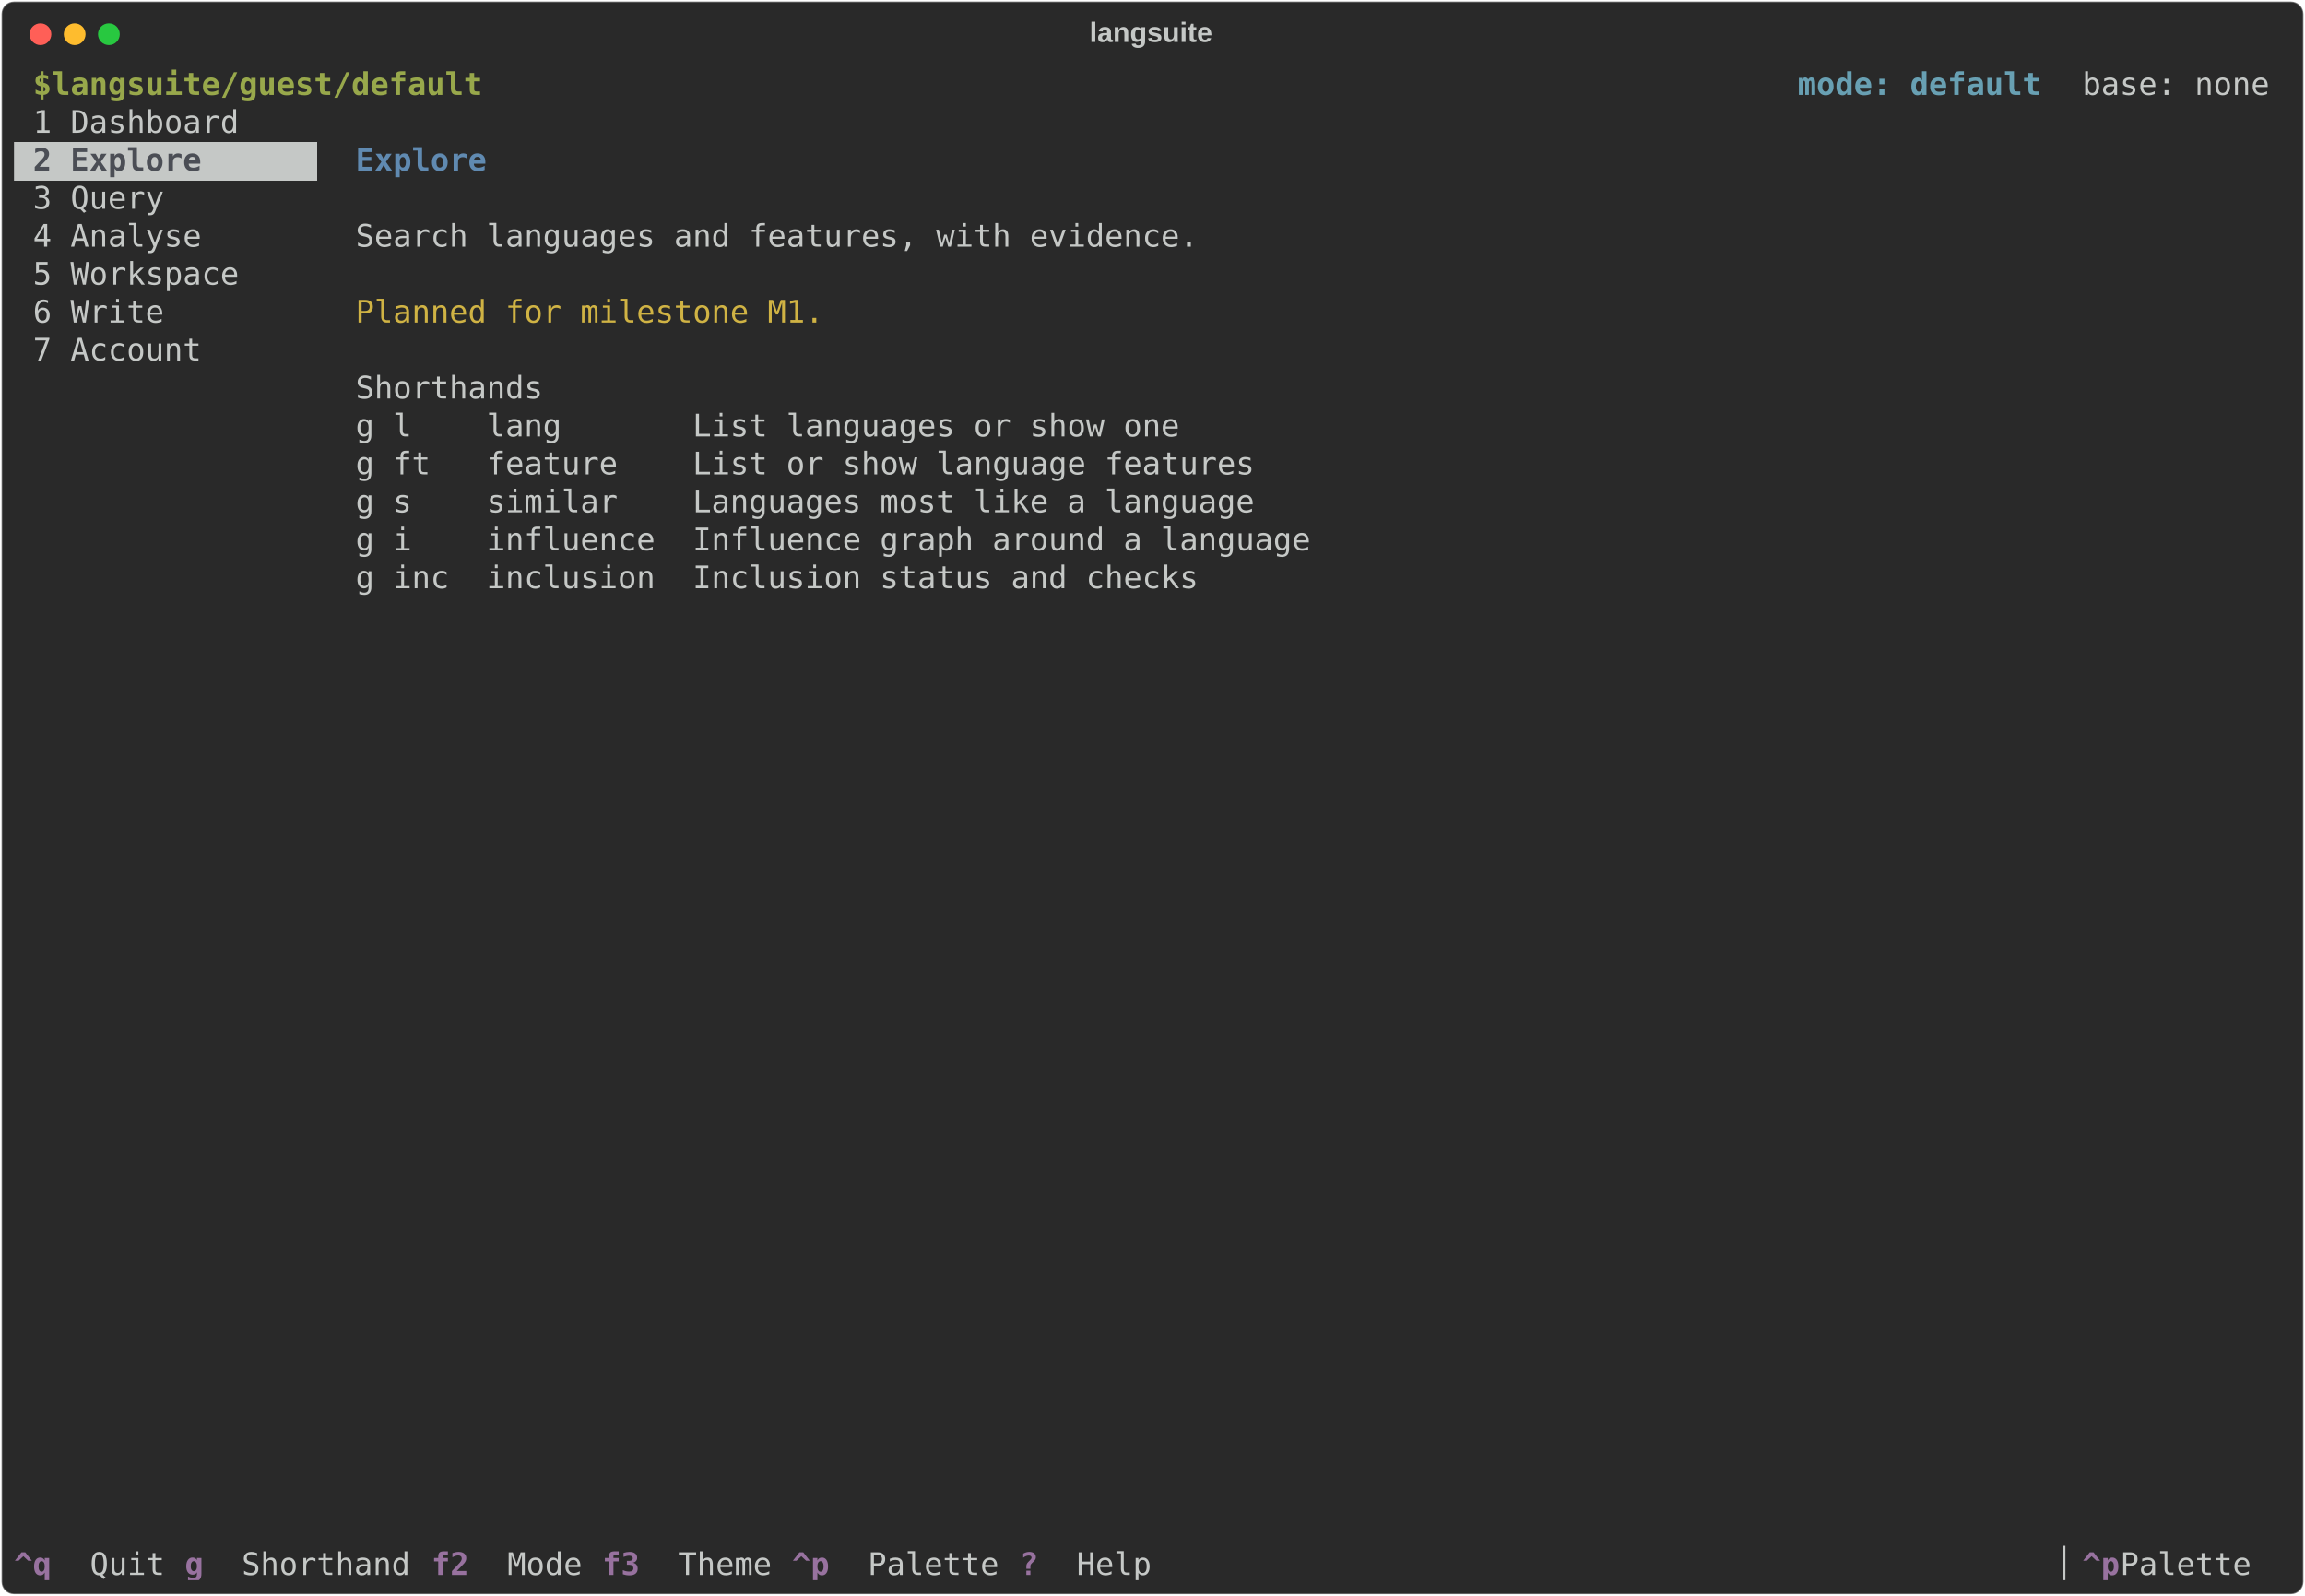
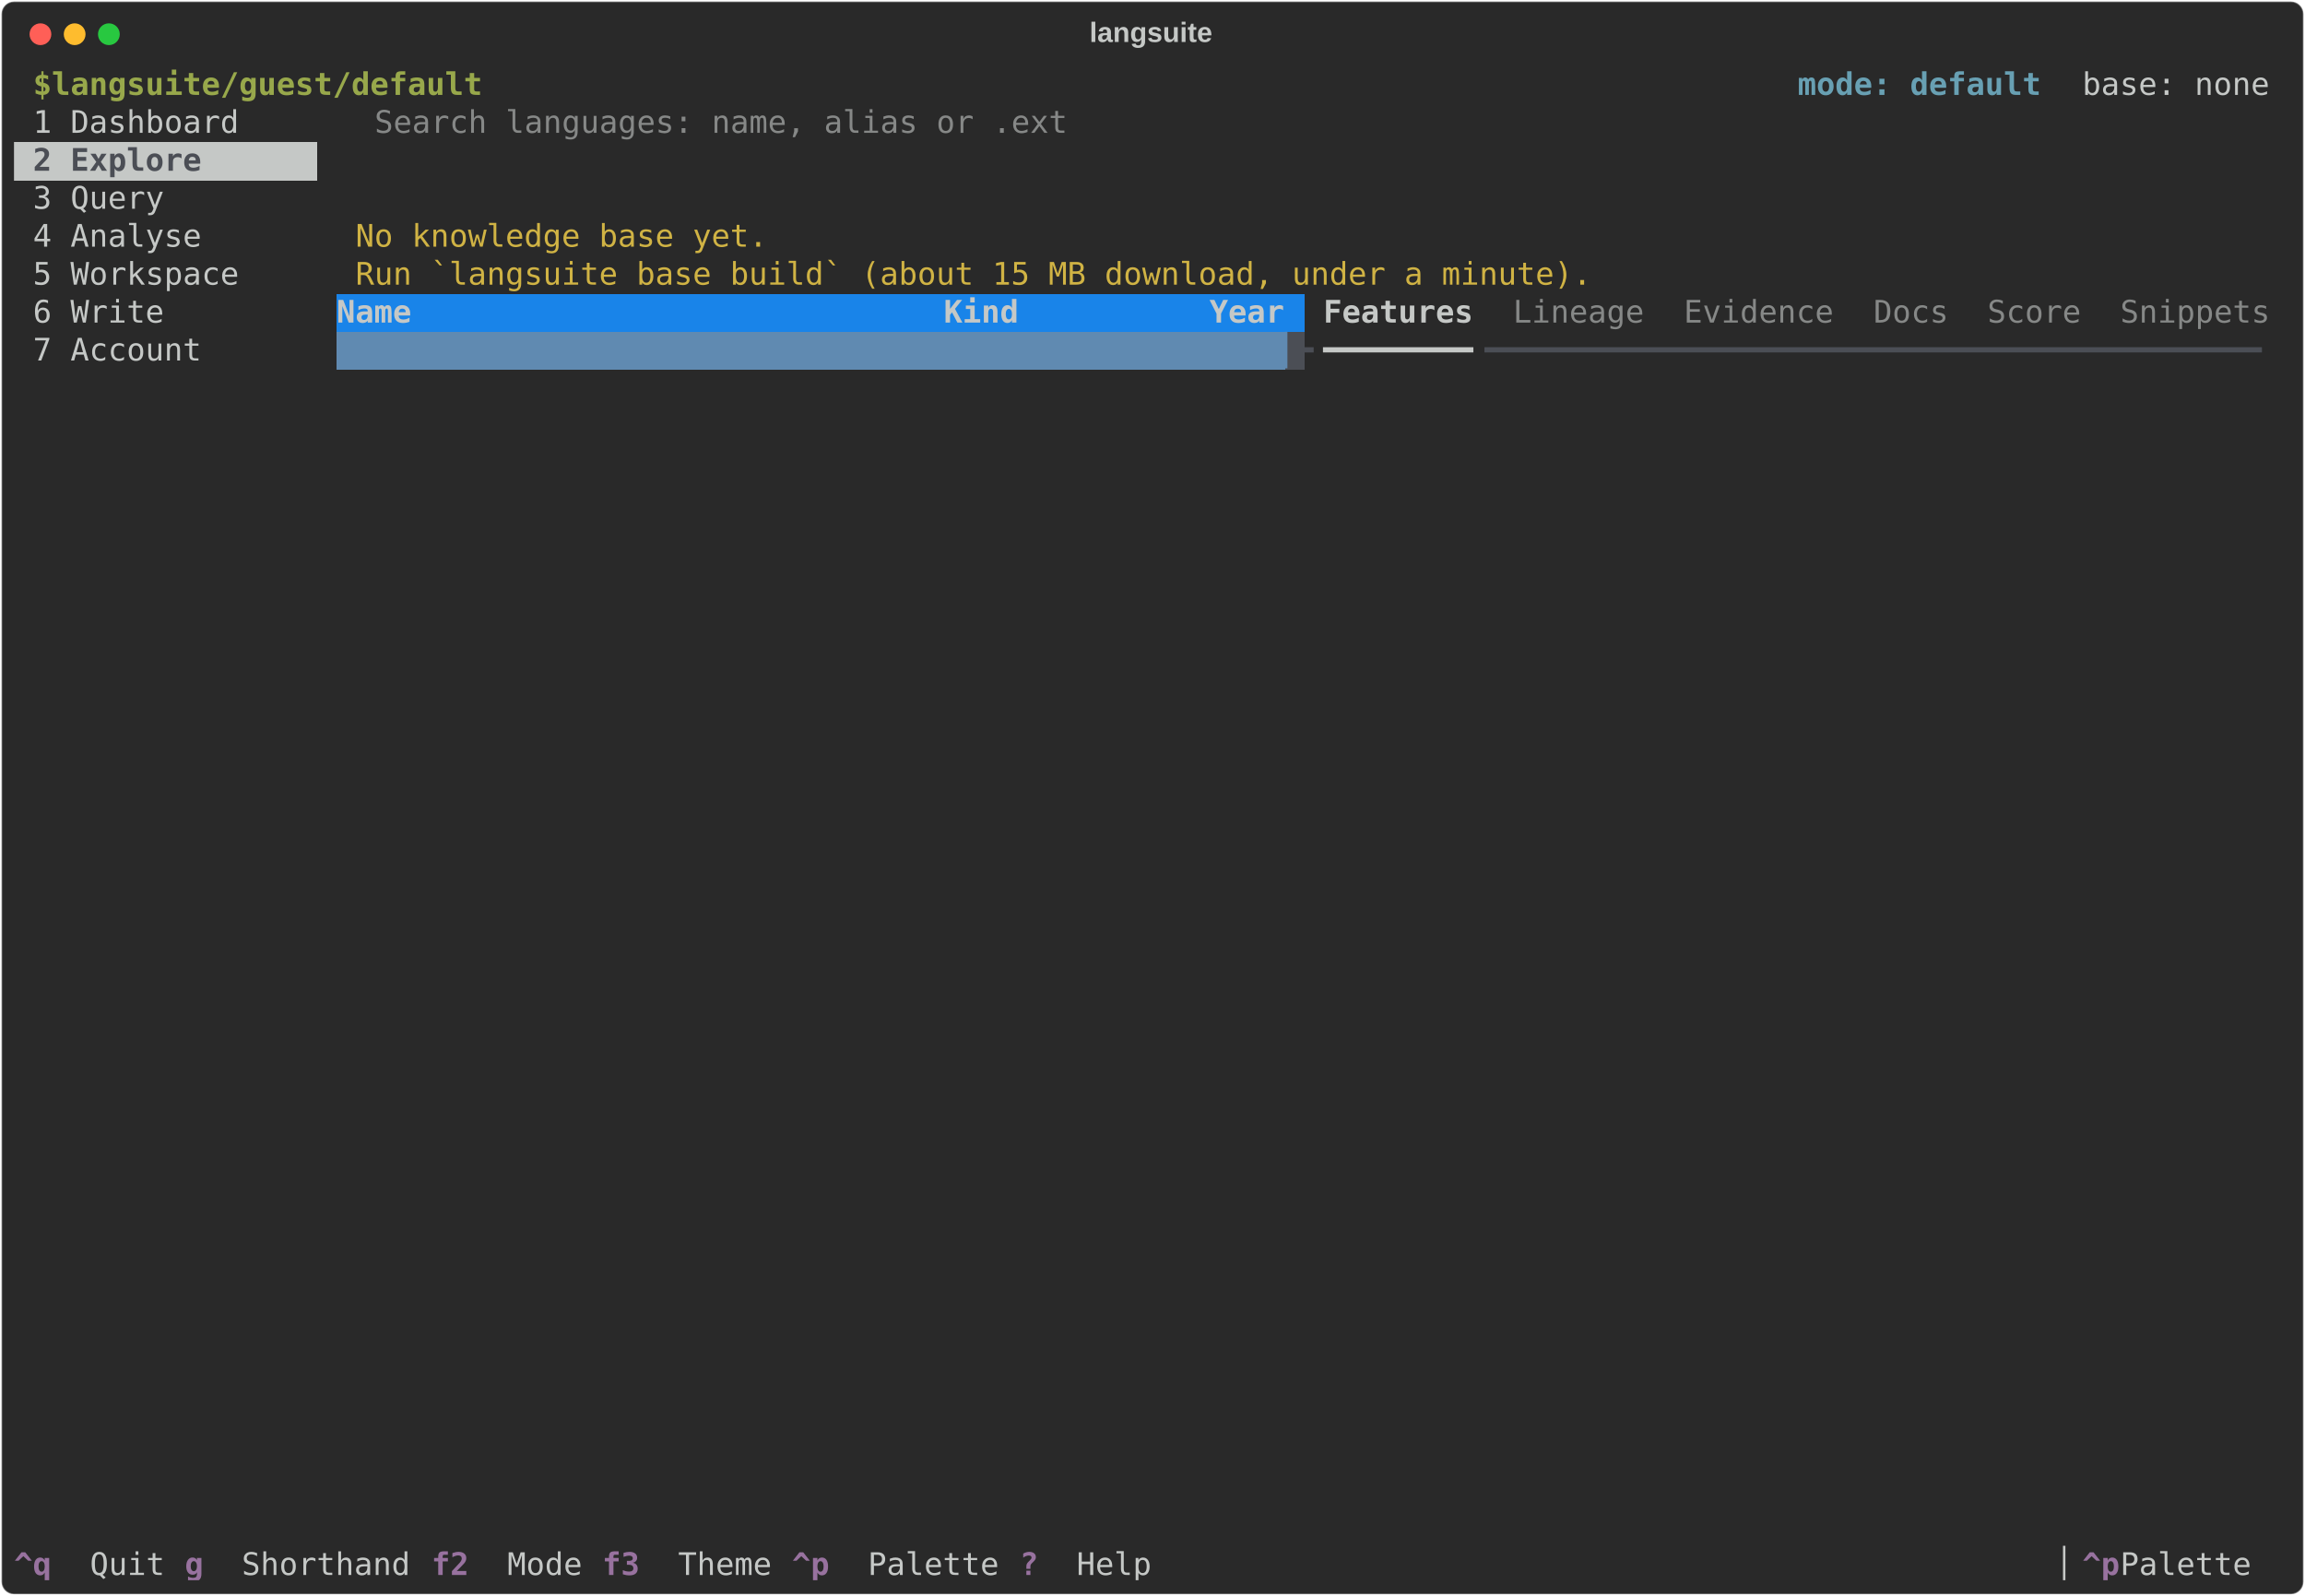
<svg xmlns="http://www.w3.org/2000/svg" class="rich-terminal" viewBox="0 0 1482 1026.0">
  <style>

    @font-face {
        font-family: "Fira Code";
        src: local("FiraCode-Regular"),
                url("https://cdnjs.cloudflare.com/ajax/libs/firacode/6.2.0/woff2/FiraCode-Regular.woff2") format("woff2"),
                url("https://cdnjs.cloudflare.com/ajax/libs/firacode/6.2.0/woff/FiraCode-Regular.woff") format("woff");
        font-style: normal;
        font-weight: 400;
    }
    @font-face {
        font-family: "Fira Code";
        src: local("FiraCode-Bold"),
                url("https://cdnjs.cloudflare.com/ajax/libs/firacode/6.2.0/woff2/FiraCode-Bold.woff2") format("woff2"),
                url("https://cdnjs.cloudflare.com/ajax/libs/firacode/6.2.0/woff/FiraCode-Bold.woff") format("woff");
        font-style: bold;
        font-weight: 700;
    }

    .terminal-matrix {
        font-family: Fira Code, monospace;
        font-size: 20px;
        line-height: 24.4px;
        font-variant-east-asian: full-width;
    }

    .terminal-title {
        font-size: 18px;
        font-weight: bold;
        font-family: arial;
    }

    .terminal-r1 { fill: #c5c8c6 }
.terminal-r2 { fill: #98a84b;font-weight: bold }
.terminal-r3 { fill: #68a0b3;font-weight: bold }
- .terminal-r4 { fill: #4b4e55;font-weight: bold }
- .terminal-r5 { fill: #608ab1;font-weight: bold }
+ .terminal-r4 { fill: #868887 }
+ .terminal-r5 { fill: #4b4e55;font-weight: bold }
.terminal-r6 { fill: #d0b344 }
- .terminal-r7 { fill: #98729f;font-weight: bold }
+ .terminal-r7 { fill: #c5c8c6;font-weight: bold }
+ .terminal-r8 { fill: #292929 }
+ .terminal-r9 { fill: #608ab1 }
+ .terminal-r10 { fill: #4b4e55 }
+ .terminal-r11 { fill: #98729f;font-weight: bold }
    </style>
  <defs>
    <clipPath id="terminal-clip-terminal">
      <rect x="0" y="0" width="1463.0" height="975.0" />
    </clipPath>
    <clipPath id="terminal-line-0">
      <rect x="0" y="1.5" width="1464" height="24.65" />
    </clipPath>
    <clipPath id="terminal-line-1">
      <rect x="0" y="25.9" width="1464" height="24.65" />
    </clipPath>
    <clipPath id="terminal-line-2">
      <rect x="0" y="50.3" width="1464" height="24.65" />
    </clipPath>
    <clipPath id="terminal-line-3">
      <rect x="0" y="74.7" width="1464" height="24.65" />
    </clipPath>
    <clipPath id="terminal-line-4">
      <rect x="0" y="99.1" width="1464" height="24.65" />
    </clipPath>
    <clipPath id="terminal-line-5">
      <rect x="0" y="123.5" width="1464" height="24.65" />
    </clipPath>
    <clipPath id="terminal-line-6">
      <rect x="0" y="147.9" width="1464" height="24.65" />
    </clipPath>
    <clipPath id="terminal-line-7">
      <rect x="0" y="172.3" width="1464" height="24.65" />
    </clipPath>
    <clipPath id="terminal-line-8">
      <rect x="0" y="196.7" width="1464" height="24.65" />
    </clipPath>
    <clipPath id="terminal-line-9">
      <rect x="0" y="221.1" width="1464" height="24.65" />
    </clipPath>
    <clipPath id="terminal-line-10">
      <rect x="0" y="245.5" width="1464" height="24.65" />
    </clipPath>
    <clipPath id="terminal-line-11">
      <rect x="0" y="269.9" width="1464" height="24.65" />
    </clipPath>
    <clipPath id="terminal-line-12">
      <rect x="0" y="294.3" width="1464" height="24.65" />
    </clipPath>
    <clipPath id="terminal-line-13">
      <rect x="0" y="318.7" width="1464" height="24.65" />
    </clipPath>
    <clipPath id="terminal-line-14">
      <rect x="0" y="343.1" width="1464" height="24.65" />
    </clipPath>
    <clipPath id="terminal-line-15">
      <rect x="0" y="367.5" width="1464" height="24.65" />
    </clipPath>
    <clipPath id="terminal-line-16">
      <rect x="0" y="391.9" width="1464" height="24.65" />
    </clipPath>
    <clipPath id="terminal-line-17">
      <rect x="0" y="416.3" width="1464" height="24.65" />
    </clipPath>
    <clipPath id="terminal-line-18">
      <rect x="0" y="440.7" width="1464" height="24.65" />
    </clipPath>
    <clipPath id="terminal-line-19">
      <rect x="0" y="465.1" width="1464" height="24.65" />
    </clipPath>
    <clipPath id="terminal-line-20">
      <rect x="0" y="489.5" width="1464" height="24.65" />
    </clipPath>
    <clipPath id="terminal-line-21">
      <rect x="0" y="513.9" width="1464" height="24.65" />
    </clipPath>
    <clipPath id="terminal-line-22">
      <rect x="0" y="538.3" width="1464" height="24.65" />
    </clipPath>
    <clipPath id="terminal-line-23">
      <rect x="0" y="562.7" width="1464" height="24.65" />
    </clipPath>
    <clipPath id="terminal-line-24">
      <rect x="0" y="587.1" width="1464" height="24.65" />
    </clipPath>
    <clipPath id="terminal-line-25">
      <rect x="0" y="611.5" width="1464" height="24.65" />
    </clipPath>
    <clipPath id="terminal-line-26">
      <rect x="0" y="635.9" width="1464" height="24.65" />
    </clipPath>
    <clipPath id="terminal-line-27">
      <rect x="0" y="660.3" width="1464" height="24.65" />
    </clipPath>
    <clipPath id="terminal-line-28">
      <rect x="0" y="684.7" width="1464" height="24.65" />
    </clipPath>
    <clipPath id="terminal-line-29">
      <rect x="0" y="709.1" width="1464" height="24.65" />
    </clipPath>
    <clipPath id="terminal-line-30">
      <rect x="0" y="733.5" width="1464" height="24.65" />
    </clipPath>
    <clipPath id="terminal-line-31">
      <rect x="0" y="757.9" width="1464" height="24.65" />
    </clipPath>
    <clipPath id="terminal-line-32">
      <rect x="0" y="782.3" width="1464" height="24.65" />
    </clipPath>
    <clipPath id="terminal-line-33">
      <rect x="0" y="806.7" width="1464" height="24.65" />
    </clipPath>
    <clipPath id="terminal-line-34">
      <rect x="0" y="831.1" width="1464" height="24.65" />
    </clipPath>
    <clipPath id="terminal-line-35">
      <rect x="0" y="855.5" width="1464" height="24.65" />
    </clipPath>
    <clipPath id="terminal-line-36">
      <rect x="0" y="879.9" width="1464" height="24.65" />
    </clipPath>
    <clipPath id="terminal-line-37">
      <rect x="0" y="904.3" width="1464" height="24.65" />
    </clipPath>
    <clipPath id="terminal-line-38">
      <rect x="0" y="928.7" width="1464" height="24.65" />
    </clipPath>
  </defs>
  <rect fill="#292929" stroke="rgba(255,255,255,0.35)" stroke-width="1" x="1" y="1" width="1480" height="1024" rx="8" />
  <text class="terminal-title" fill="#c5c8c6" text-anchor="middle" x="740" y="27">langsuite</text>
  <g transform="translate(26,22)">
    <circle cx="0" cy="0" r="7" fill="#ff5f57" />
    <circle cx="22" cy="0" r="7" fill="#febc2e" />
    <circle cx="44" cy="0" r="7" fill="#28c840" />
  </g>
  <g transform="translate(9, 41)" clip-path="url(#terminal-clip-terminal)">
    <rect fill="#c5c8c6" x="0" y="50.3" width="12.2" height="24.65" shape-rendering="crispEdges" />
    <rect fill="#c5c8c6" x="12.2" y="50.3" width="109.8" height="24.65" shape-rendering="crispEdges" />
    <rect fill="#c5c8c6" x="122" y="50.3" width="73.2" height="24.65" shape-rendering="crispEdges" />
+     <rect fill="#1984e9" x="207.4" y="147.9" width="390.4" height="24.65" shape-rendering="crispEdges" />
+     <rect fill="#1984e9" x="597.8" y="147.9" width="170.8" height="24.65" shape-rendering="crispEdges" />
+     <rect fill="#1984e9" x="768.6" y="147.9" width="61" height="24.65" shape-rendering="crispEdges" />
+     <rect fill="#608ab1" x="207.4" y="172.3" width="610" height="24.65" shape-rendering="crispEdges" />
+     <rect fill="#4b4e55" x="817.4" y="172.3" width="12.2" height="24.65" shape-rendering="crispEdges" />
    <g class="terminal-matrix">
      <text class="terminal-r2" x="12.2" y="20" textLength="292.8" clip-path="url(#terminal-line-0)">$langsuite/guest/default</text>
      <text class="terminal-r3" x="1146.8" y="20" textLength="158.6" clip-path="url(#terminal-line-0)">mode: default</text>
      <text class="terminal-r1" x="1329.8" y="20" textLength="122" clip-path="url(#terminal-line-0)">base: none</text>
      <text class="terminal-r1" x="1464" y="20" textLength="12.2" clip-path="url(#terminal-line-0)">
</text>
      <text class="terminal-r1" x="12.2" y="44.4" textLength="134.2" clip-path="url(#terminal-line-1)">1 Dashboard</text>
+       <text class="terminal-r4" x="231.8" y="44.4" textLength="451.4" clip-path="url(#terminal-line-1)">Search languages: name, alias or .ext</text>
      <text class="terminal-r1" x="1464" y="44.4" textLength="12.2" clip-path="url(#terminal-line-1)">
</text>
-       <text class="terminal-r4" x="12.2" y="68.8" textLength="109.8" clip-path="url(#terminal-line-2)">2 Explore</text>
-       <text class="terminal-r5" x="219.6" y="68.8" textLength="85.4" clip-path="url(#terminal-line-2)">Explore</text>
+       <text class="terminal-r5" x="12.2" y="68.8" textLength="109.8" clip-path="url(#terminal-line-2)">2 Explore</text>
      <text class="terminal-r1" x="1464" y="68.8" textLength="12.2" clip-path="url(#terminal-line-2)">
</text>
      <text class="terminal-r1" x="12.2" y="93.2" textLength="85.4" clip-path="url(#terminal-line-3)">3 Query</text>
      <text class="terminal-r1" x="1464" y="93.2" textLength="12.2" clip-path="url(#terminal-line-3)">
</text>
      <text class="terminal-r1" x="12.2" y="117.6" textLength="109.8" clip-path="url(#terminal-line-4)">4 Analyse</text>
-       <text class="terminal-r1" x="219.6" y="117.6" textLength="549" clip-path="url(#terminal-line-4)">Search languages and features, with evidence.</text>
+       <text class="terminal-r6" x="219.6" y="117.6" textLength="268.4" clip-path="url(#terminal-line-4)">No knowledge base yet.</text>
      <text class="terminal-r1" x="1464" y="117.6" textLength="12.2" clip-path="url(#terminal-line-4)">
</text>
      <text class="terminal-r1" x="12.2" y="142" textLength="134.2" clip-path="url(#terminal-line-5)">5 Workspace</text>
+       <text class="terminal-r6" x="219.6" y="142" textLength="805.2" clip-path="url(#terminal-line-5)">Run `langsuite base build` (about 15 MB download, under a minute).</text>
      <text class="terminal-r1" x="1464" y="142" textLength="12.2" clip-path="url(#terminal-line-5)">
</text>
      <text class="terminal-r1" x="12.2" y="166.4" textLength="85.4" clip-path="url(#terminal-line-6)">6 Write</text>
-       <text class="terminal-r6" x="219.6" y="166.4" textLength="305" clip-path="url(#terminal-line-6)">Planned for milestone M1.</text>
+       <text class="terminal-r7" x="207.4" y="166.4" textLength="390.4" clip-path="url(#terminal-line-6)"> Name                           </text>
+       <text class="terminal-r7" x="597.8" y="166.4" textLength="170.8" clip-path="url(#terminal-line-6)"> Kind         </text>
+       <text class="terminal-r7" x="768.6" y="166.4" textLength="61" clip-path="url(#terminal-line-6)"> Year</text>
+       <text class="terminal-r7" x="841.8" y="166.4" textLength="97.6" clip-path="url(#terminal-line-6)">Features</text>
+       <text class="terminal-r4" x="963.8" y="166.4" textLength="85.4" clip-path="url(#terminal-line-6)">Lineage</text>
+       <text class="terminal-r4" x="1073.6" y="166.4" textLength="97.6" clip-path="url(#terminal-line-6)">Evidence</text>
+       <text class="terminal-r4" x="1195.6" y="166.4" textLength="48.8" clip-path="url(#terminal-line-6)">Docs</text>
+       <text class="terminal-r4" x="1268.8" y="166.4" textLength="61" clip-path="url(#terminal-line-6)">Score</text>
+       <text class="terminal-r4" x="1354.2" y="166.4" textLength="97.6" clip-path="url(#terminal-line-6)">Snippets</text>
      <text class="terminal-r1" x="1464" y="166.4" textLength="12.2" clip-path="url(#terminal-line-6)">
</text>
      <text class="terminal-r1" x="12.2" y="190.8" textLength="109.8" clip-path="url(#terminal-line-7)">7 Account</text>
+       <text class="terminal-r9" x="817.4" y="190.8" textLength="12.2" clip-path="url(#terminal-line-7)">▏</text>
+       <text class="terminal-r10" x="829.6" y="190.8" textLength="12.2" clip-path="url(#terminal-line-7)">╸</text>
+       <text class="terminal-r1" x="841.8" y="190.8" textLength="97.6" clip-path="url(#terminal-line-7)">━━━━━━━━</text>
+       <text class="terminal-r10" x="939.4" y="190.8" textLength="512.4" clip-path="url(#terminal-line-7)">╺━━━━━━━━━━━━━━━━━━━━━━━━━━━━━━━━━━━━━━━━━</text>
      <text class="terminal-r1" x="1464" y="190.8" textLength="12.2" clip-path="url(#terminal-line-7)">
</text>
-       <text class="terminal-r1" x="219.6" y="215.2" textLength="122" clip-path="url(#terminal-line-8)">Shorthands</text>
      <text class="terminal-r1" x="1464" y="215.2" textLength="12.2" clip-path="url(#terminal-line-8)">
</text>
-       <text class="terminal-r1" x="219.6" y="239.6" textLength="561.2" clip-path="url(#terminal-line-9)">  g l    lang       List languages or show one</text>
      <text class="terminal-r1" x="1464" y="239.6" textLength="12.2" clip-path="url(#terminal-line-9)">
</text>
-       <text class="terminal-r1" x="219.6" y="264" textLength="610" clip-path="url(#terminal-line-10)">  g ft   feature    List or show language features</text>
      <text class="terminal-r1" x="1464" y="264" textLength="12.2" clip-path="url(#terminal-line-10)">
</text>
-       <text class="terminal-r1" x="219.6" y="288.4" textLength="610" clip-path="url(#terminal-line-11)">  g s    similar    Languages most like a language</text>
      <text class="terminal-r1" x="1464" y="288.4" textLength="12.2" clip-path="url(#terminal-line-11)">
</text>
-       <text class="terminal-r1" x="219.6" y="312.8" textLength="646.6" clip-path="url(#terminal-line-12)">  g i    influence  Influence graph around a language</text>
      <text class="terminal-r1" x="1464" y="312.8" textLength="12.2" clip-path="url(#terminal-line-12)">
</text>
-       <text class="terminal-r1" x="219.6" y="337.2" textLength="573.4" clip-path="url(#terminal-line-13)">  g inc  inclusion  Inclusion status and checks</text>
      <text class="terminal-r1" x="1464" y="337.2" textLength="12.2" clip-path="url(#terminal-line-13)">
</text>
      <text class="terminal-r1" x="1464" y="361.6" textLength="12.2" clip-path="url(#terminal-line-14)">
</text>
      <text class="terminal-r1" x="1464" y="386" textLength="12.2" clip-path="url(#terminal-line-15)">
</text>
      <text class="terminal-r1" x="1464" y="410.4" textLength="12.2" clip-path="url(#terminal-line-16)">
</text>
      <text class="terminal-r1" x="1464" y="434.8" textLength="12.2" clip-path="url(#terminal-line-17)">
</text>
      <text class="terminal-r1" x="1464" y="459.2" textLength="12.2" clip-path="url(#terminal-line-18)">
</text>
      <text class="terminal-r1" x="1464" y="483.6" textLength="12.2" clip-path="url(#terminal-line-19)">
</text>
      <text class="terminal-r1" x="1464" y="508" textLength="12.2" clip-path="url(#terminal-line-20)">
</text>
      <text class="terminal-r1" x="1464" y="532.4" textLength="12.2" clip-path="url(#terminal-line-21)">
</text>
      <text class="terminal-r1" x="1464" y="556.8" textLength="12.2" clip-path="url(#terminal-line-22)">
</text>
      <text class="terminal-r1" x="1464" y="581.2" textLength="12.2" clip-path="url(#terminal-line-23)">
</text>
      <text class="terminal-r1" x="1464" y="605.6" textLength="12.2" clip-path="url(#terminal-line-24)">
</text>
      <text class="terminal-r1" x="1464" y="630" textLength="12.2" clip-path="url(#terminal-line-25)">
</text>
      <text class="terminal-r1" x="1464" y="654.4" textLength="12.2" clip-path="url(#terminal-line-26)">
</text>
      <text class="terminal-r1" x="1464" y="678.8" textLength="12.2" clip-path="url(#terminal-line-27)">
</text>
      <text class="terminal-r1" x="1464" y="703.2" textLength="12.2" clip-path="url(#terminal-line-28)">
</text>
      <text class="terminal-r1" x="1464" y="727.6" textLength="12.2" clip-path="url(#terminal-line-29)">
</text>
      <text class="terminal-r1" x="1464" y="752" textLength="12.2" clip-path="url(#terminal-line-30)">
</text>
      <text class="terminal-r1" x="1464" y="776.4" textLength="12.2" clip-path="url(#terminal-line-31)">
</text>
      <text class="terminal-r1" x="1464" y="800.8" textLength="12.2" clip-path="url(#terminal-line-32)">
</text>
      <text class="terminal-r1" x="1464" y="825.2" textLength="12.2" clip-path="url(#terminal-line-33)">
</text>
      <text class="terminal-r1" x="1464" y="849.6" textLength="12.2" clip-path="url(#terminal-line-34)">
</text>
      <text class="terminal-r1" x="1464" y="874" textLength="12.2" clip-path="url(#terminal-line-35)">
</text>
      <text class="terminal-r1" x="1464" y="898.4" textLength="12.2" clip-path="url(#terminal-line-36)">
</text>
      <text class="terminal-r1" x="1464" y="922.8" textLength="12.2" clip-path="url(#terminal-line-37)">
</text>
      <text class="terminal-r1" x="1464" y="947.2" textLength="12.2" clip-path="url(#terminal-line-38)">
</text>
-       <text class="terminal-r7" x="0" y="971.6" textLength="48.8" clip-path="url(#terminal-line-39)"> ^q </text>
+       <text class="terminal-r11" x="0" y="971.6" textLength="48.8" clip-path="url(#terminal-line-39)"> ^q </text>
      <text class="terminal-r1" x="48.8" y="971.6" textLength="61" clip-path="url(#terminal-line-39)">Quit </text>
-       <text class="terminal-r7" x="109.8" y="971.6" textLength="36.6" clip-path="url(#terminal-line-39)"> g </text>
+       <text class="terminal-r11" x="109.8" y="971.6" textLength="36.6" clip-path="url(#terminal-line-39)"> g </text>
      <text class="terminal-r1" x="146.4" y="971.6" textLength="122" clip-path="url(#terminal-line-39)">Shorthand </text>
-       <text class="terminal-r7" x="268.4" y="971.6" textLength="48.8" clip-path="url(#terminal-line-39)"> f2 </text>
+       <text class="terminal-r11" x="268.4" y="971.6" textLength="48.8" clip-path="url(#terminal-line-39)"> f2 </text>
      <text class="terminal-r1" x="317.2" y="971.6" textLength="61" clip-path="url(#terminal-line-39)">Mode </text>
-       <text class="terminal-r7" x="378.2" y="971.6" textLength="48.8" clip-path="url(#terminal-line-39)"> f3 </text>
+       <text class="terminal-r11" x="378.2" y="971.6" textLength="48.8" clip-path="url(#terminal-line-39)"> f3 </text>
      <text class="terminal-r1" x="427" y="971.6" textLength="73.2" clip-path="url(#terminal-line-39)">Theme </text>
-       <text class="terminal-r7" x="500.2" y="971.6" textLength="48.8" clip-path="url(#terminal-line-39)"> ^p </text>
+       <text class="terminal-r11" x="500.2" y="971.6" textLength="48.8" clip-path="url(#terminal-line-39)"> ^p </text>
      <text class="terminal-r1" x="549" y="971.6" textLength="97.6" clip-path="url(#terminal-line-39)">Palette </text>
-       <text class="terminal-r7" x="646.6" y="971.6" textLength="36.6" clip-path="url(#terminal-line-39)"> ? </text>
+       <text class="terminal-r11" x="646.6" y="971.6" textLength="36.6" clip-path="url(#terminal-line-39)"> ? </text>
      <text class="terminal-r1" x="683.2" y="971.6" textLength="61" clip-path="url(#terminal-line-39)">Help </text>
      <text class="terminal-r1" x="1317.6" y="971.6" textLength="12.2" clip-path="url(#terminal-line-39)">▏</text>
-       <text class="terminal-r7" x="1329.8" y="971.6" textLength="24.4" clip-path="url(#terminal-line-39)">^p</text>
+       <text class="terminal-r11" x="1329.8" y="971.6" textLength="24.4" clip-path="url(#terminal-line-39)">^p</text>
      <text class="terminal-r1" x="1354.2" y="971.6" textLength="97.6" clip-path="url(#terminal-line-39)"> Palette</text>
    </g>
  </g>
</svg>
